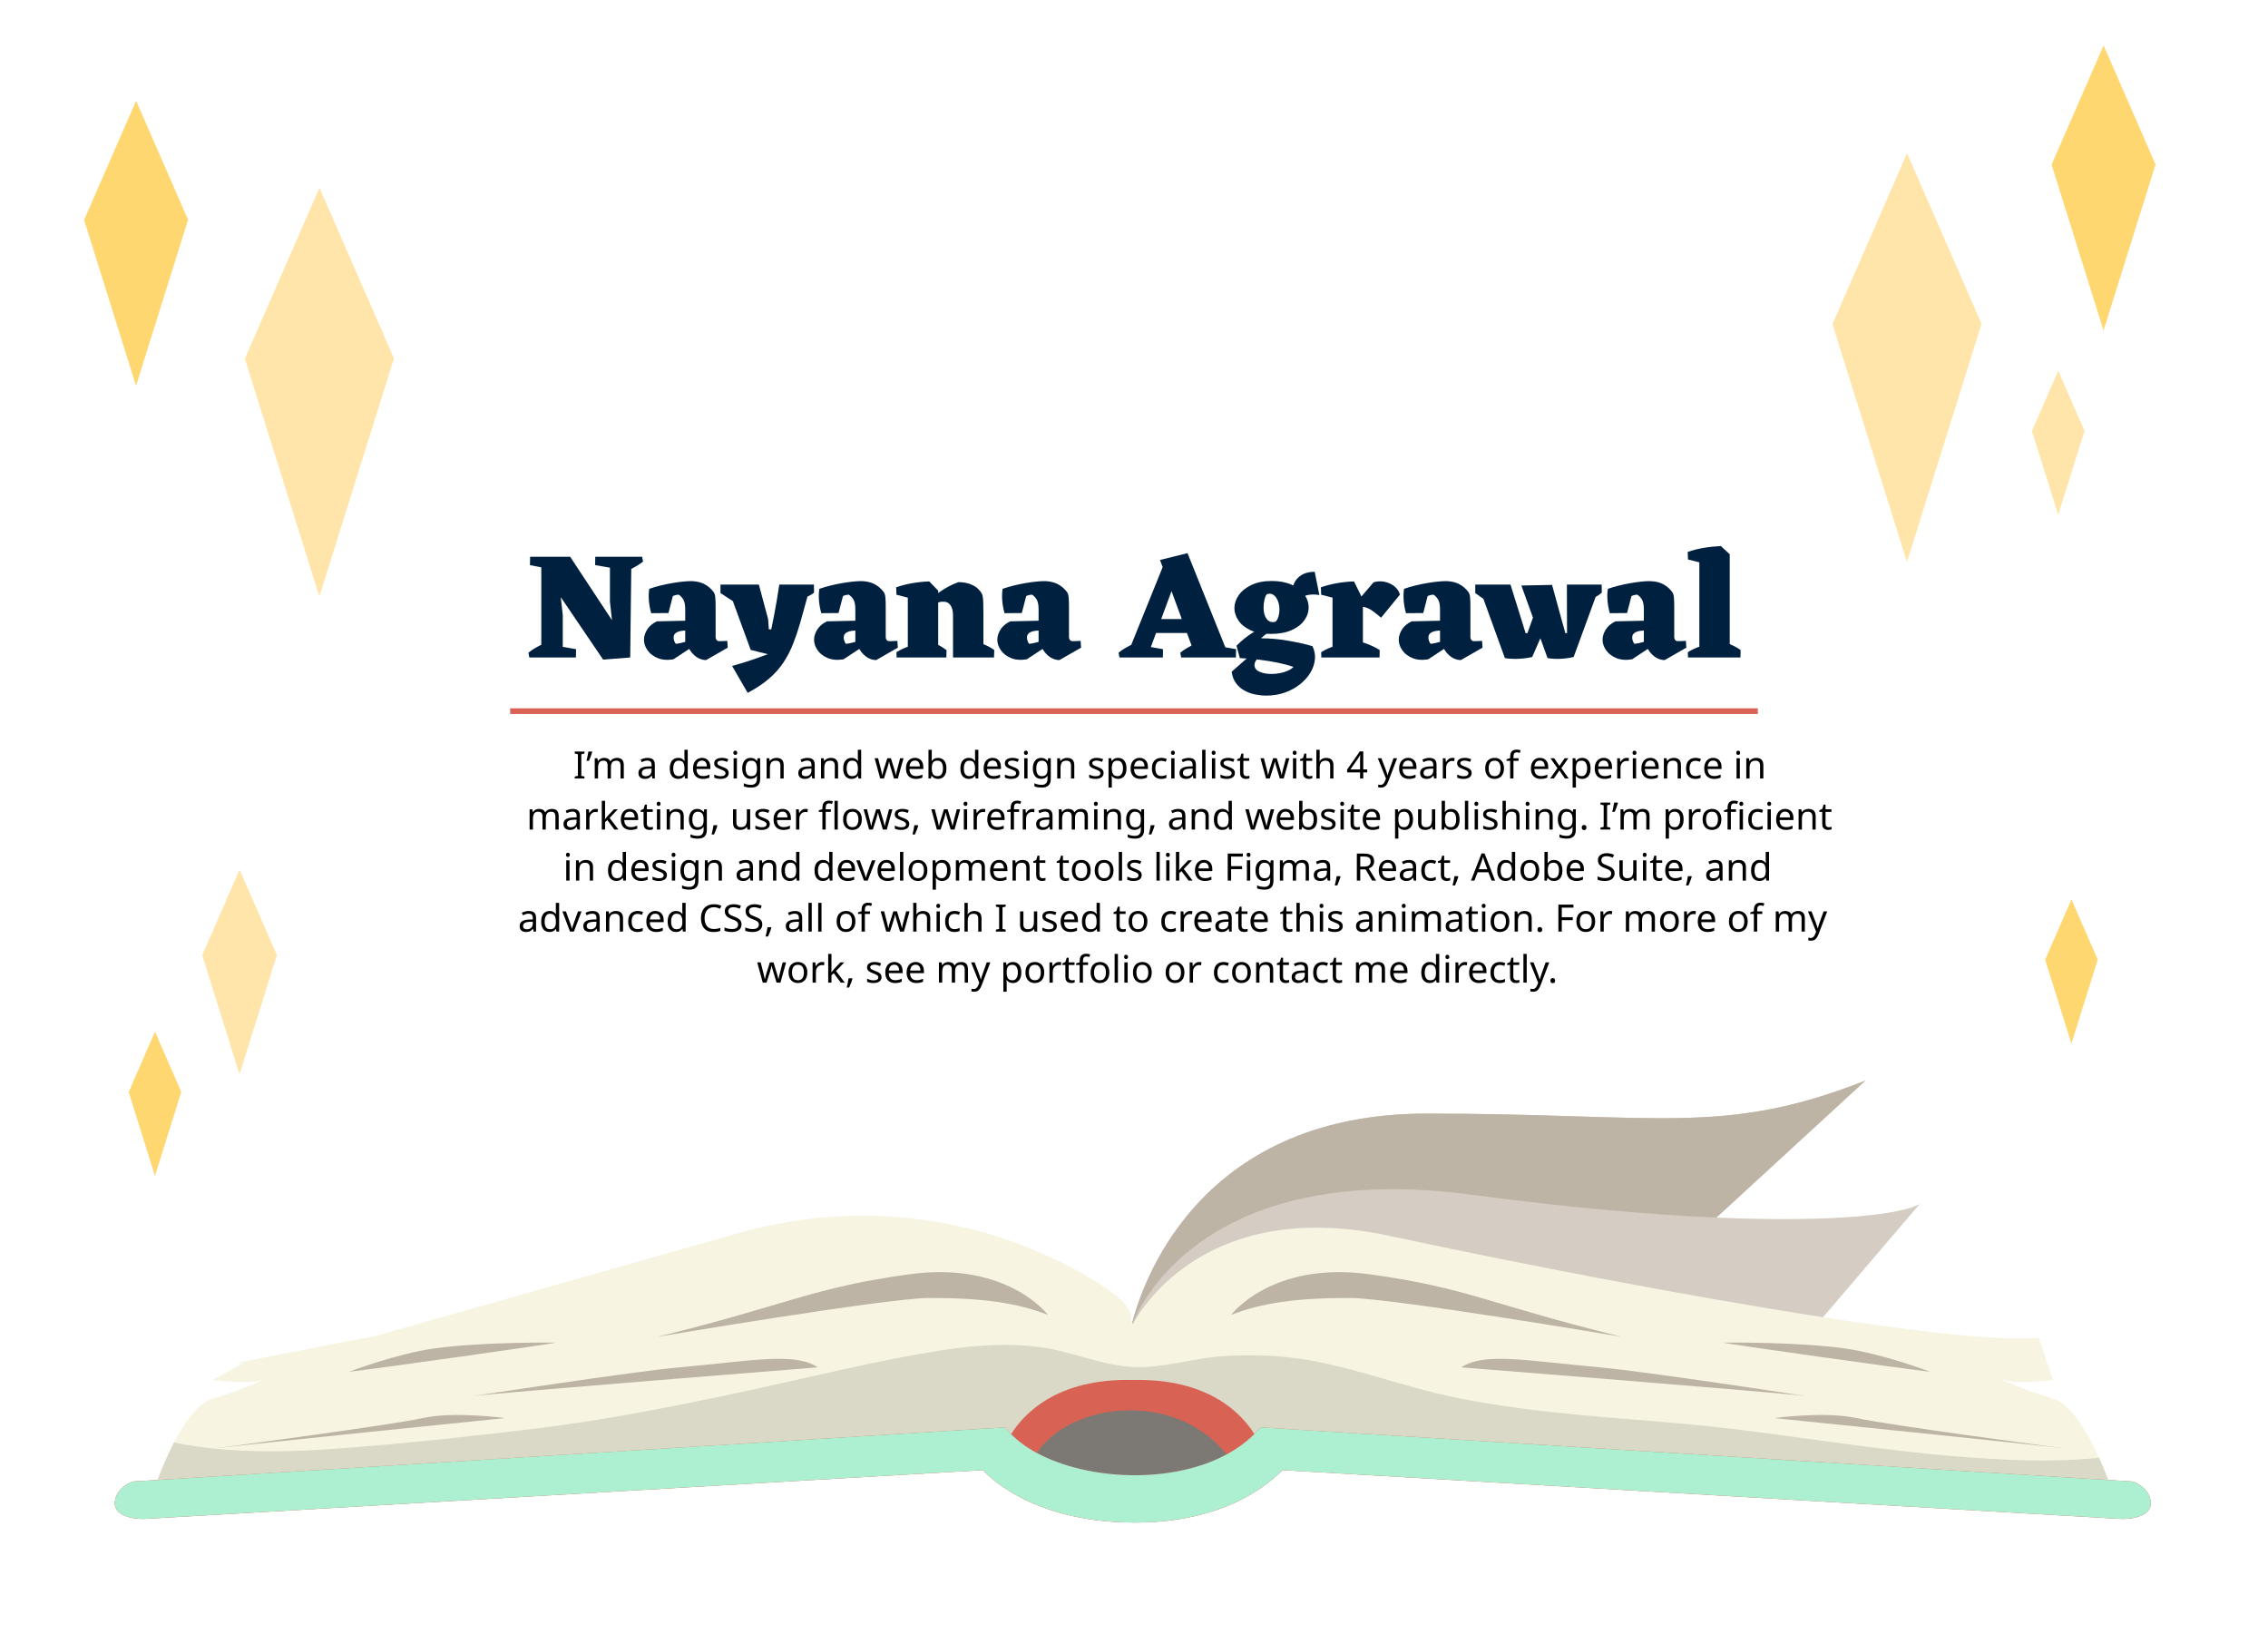
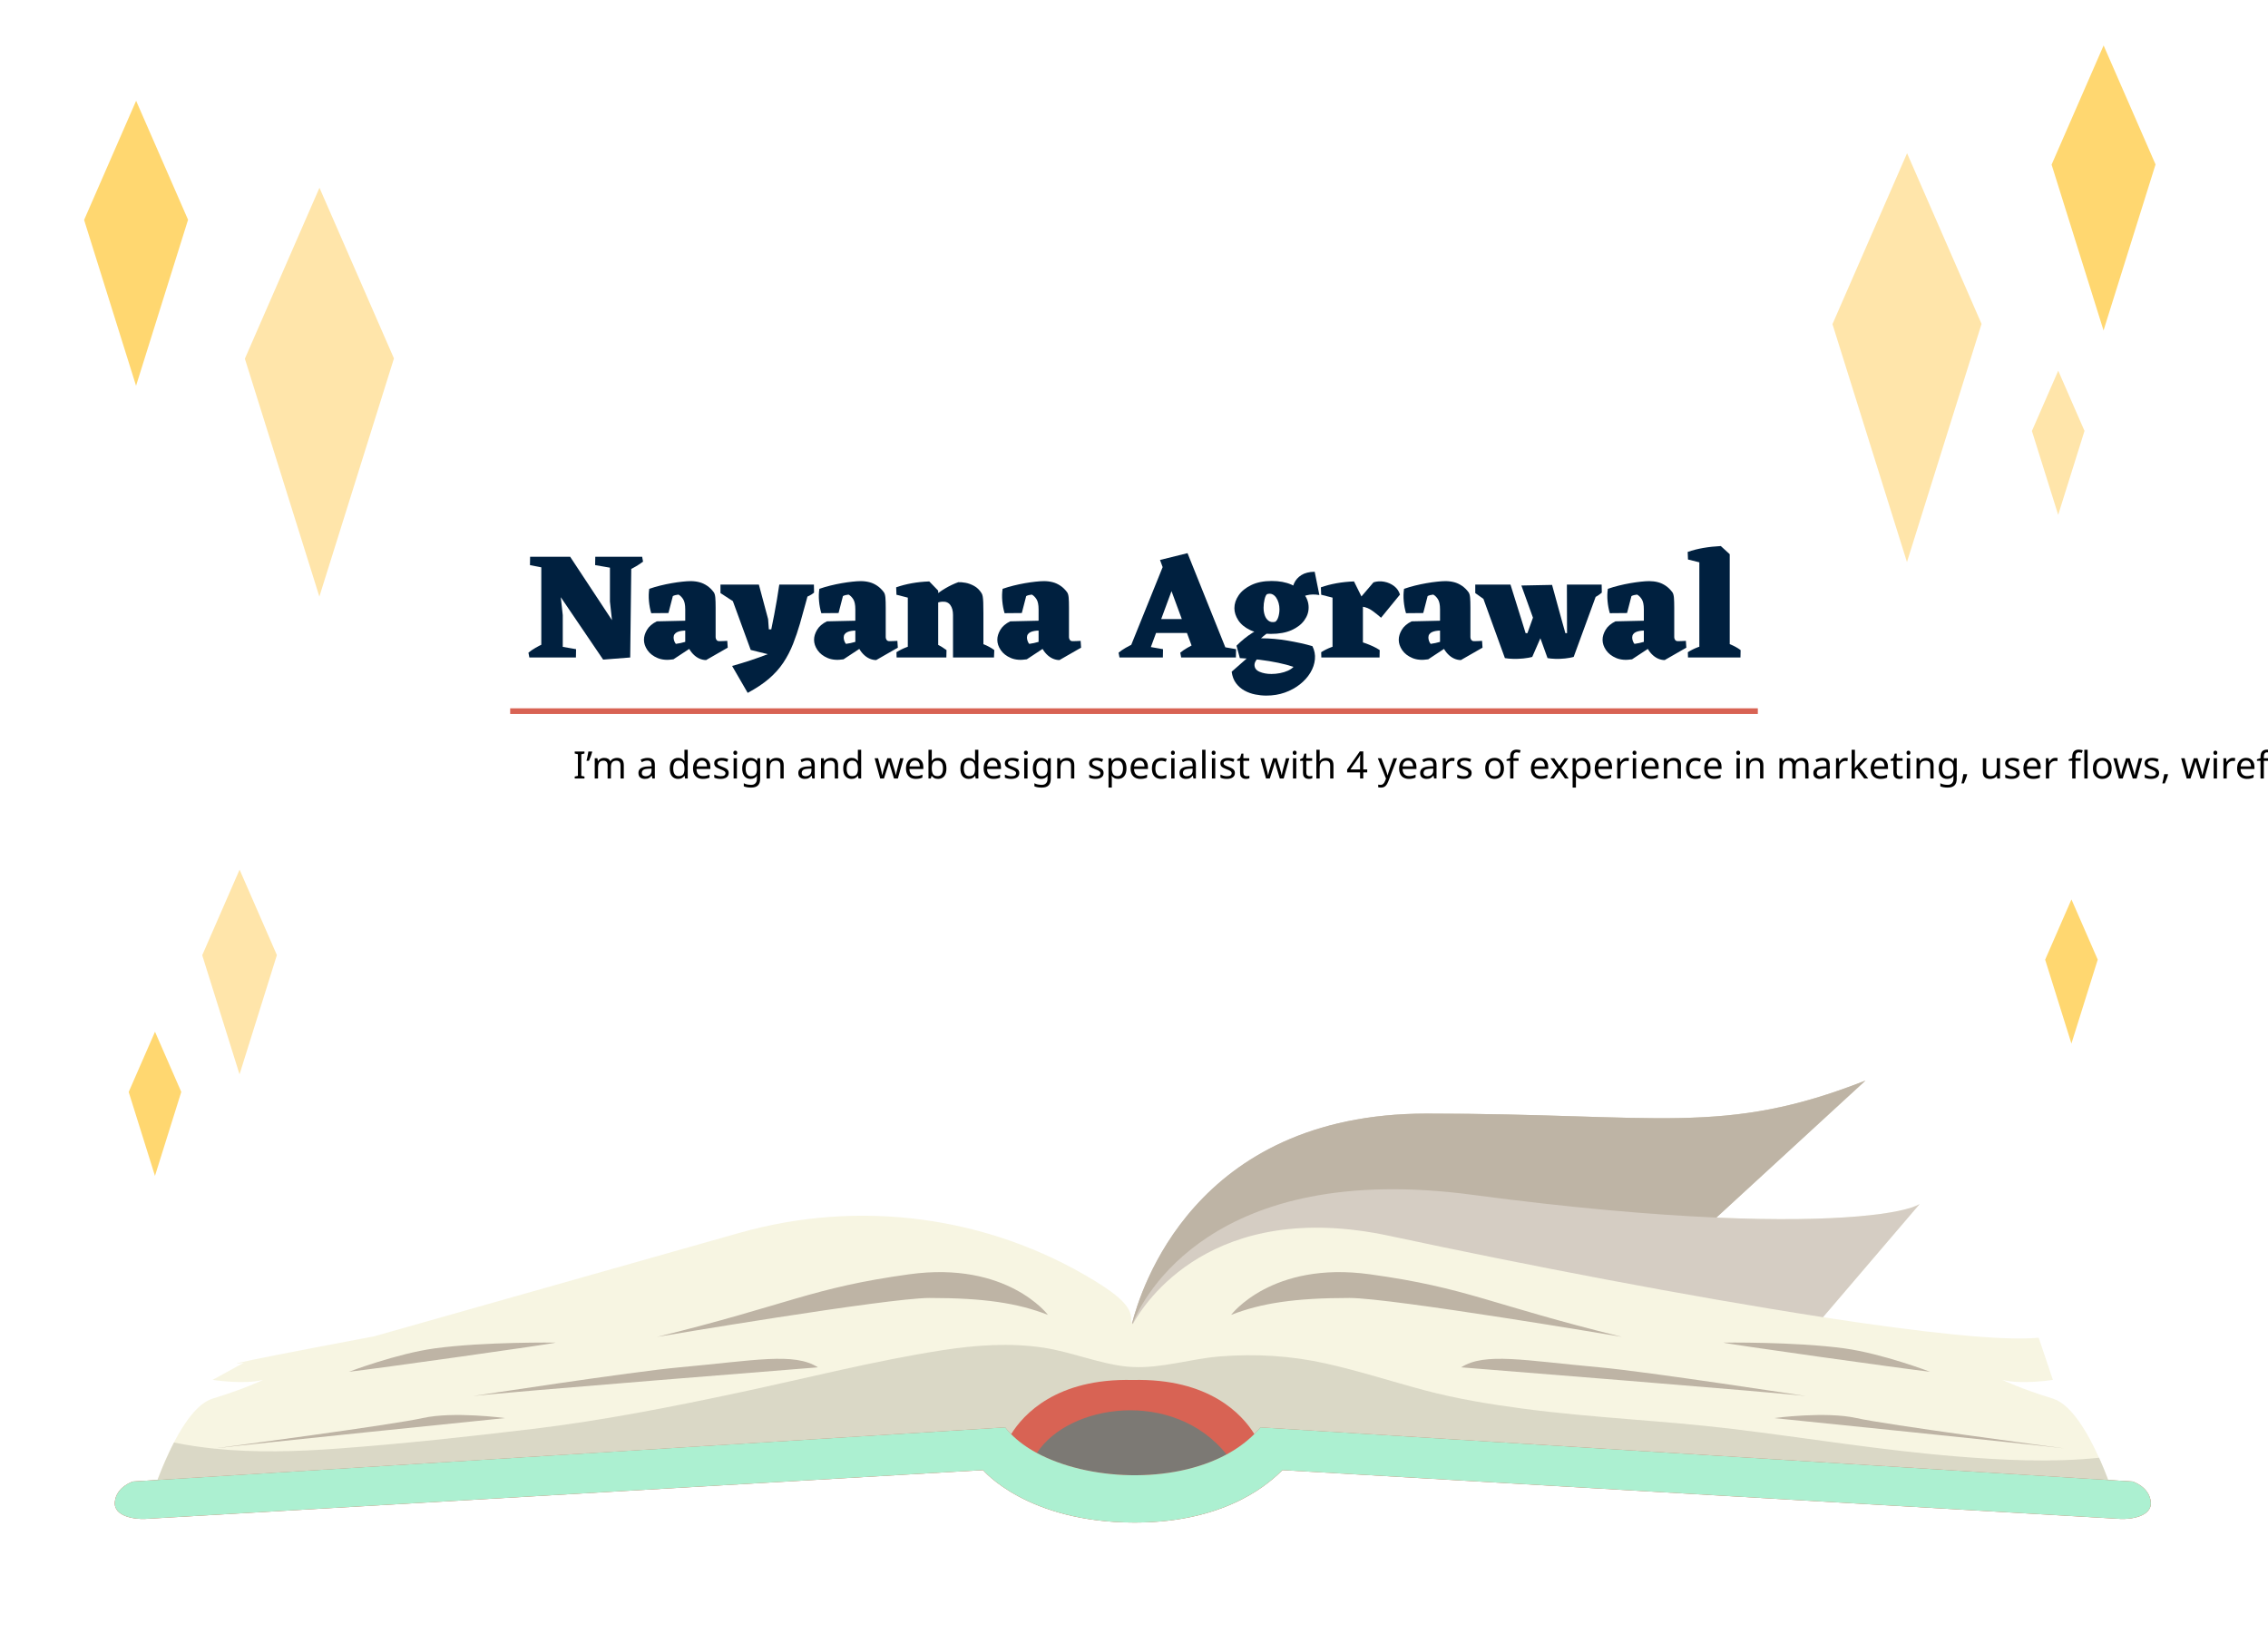
<svg xmlns="http://www.w3.org/2000/svg" id="Layer_1" data-name="Layer 1" version="1.1" viewBox="0 0 1200 864">
  <g class="book">
    <path d="M391.39,652.23c63.19-17.9,131.1-9.06,187.23,25.04,14.64,8.89,20.58,14.91,19.86,21.73.2.33.37.63.53.92,4.32-16.43,34.41-110.76,155.76-110.76s157.04,12.08,232.21-17.45l-78.87,72.47c65.14,2.83,99.09-2.15,107.56-7.14l-51.12,59.84c52.21,8.04,95,12.75,114.12,10.85l7.52,22.31s-16.7,2.62-26.72,0c0,0,9.19,4.54,26.72,9.91,9.82,3.01,18.58,18.35,24.39,31.28,0,0,0,0,0,0,.23.5.44,1,.66,1.49.07.16.14.32.21.48.2.45.39.9.58,1.34.09.2.17.41.26.61.18.42.35.84.52,1.25.09.21.17.42.26.62.17.41.33.82.49,1.21.08.19.15.37.22.55.16.39.31.79.46,1.17.07.17.13.34.2.51.15.39.31.79.45,1.16.02.06.04.11.06.17.16.41.31.82.46,1.2l12.93.8s8.77,2.69,9.6,10.74c.83,8.05-11.31,9.3-15.96,9.04l-443.42-25.82c-5.24,4.92-27.42,27.75-78.28,27.75-56.99,0-80.16-27.75-80.16-27.75l-443.42,25.82c-4.65.26-16.79-.98-15.96-9.04.84-8.05,9.6-10.74,9.6-10.74l12.93-.8c1.51-4.02,3.65-9.34,6.28-14.88.01-.02.02-.05.03-.07.38-.8.77-1.6,1.16-2.4,0-.02.02-.04.03-.06.41-.82.82-1.63,1.25-2.45h0c5.53-10.59,12.67-20.8,20.48-23.19,17.54-5.37,26.72-9.91,26.72-9.91-10.02,2.62-26.72,0-26.72,0l16.47-9.04s-27.7,4.2,69-14l193.39-54.77Z" style="fill: #f7f5e2; stroke-width: 0px;" />
    <path d="M1137.96,794.54c-.83-8.05-9.6-10.74-9.6-10.74l-12.93-.8h0c-.15-.39-.3-.79-.45-1.2-.02-.06-.04-.11-.06-.17-.14-.38-.3-.77-.45-1.16-.07-.17-.13-.34-.2-.51-.15-.38-.31-.77-.46-1.17-.07-.18-.15-.37-.22-.55-.16-.4-.33-.8-.49-1.21-.08-.21-.17-.41-.26-.62-.17-.41-.34-.83-.52-1.25-.09-.2-.17-.41-.26-.61-.19-.44-.38-.89-.58-1.34-.07-.16-.14-.32-.21-.48-.22-.49-.44-.99-.66-1.49-25.1,2.59-50.87,1.28-75.61-.73-39.61-3.22-78.84-9.74-118.27-14.52-36.89-4.47-74.08-5.84-110.94-10.74-17.52-2.33-34.95-5.17-52.05-9.72-17.47-4.65-34.7-10.27-52.36-14.19-18.56-4.12-36.8-5.19-55.74-3.73-15.42,1.19-30.98,6.43-46.5,5.59-1.02-.05-2.04-.09-3.06-.2-14.99-1.64-29.14-7.76-44.03-10.01-17.67-2.66-35.95-1.38-53.52,1.36-35.6,5.55-70.85,14.56-106.08,22.08-36.66,7.83-73.46,15.1-110.71,19.57-34.09,4.08-68.49,7.84-102.73,10.36-21.8,1.61-44,2.3-65.83.03-7.08-.74-14.13-1.78-21.1-3.22h0c-.43.82-.84,1.64-1.25,2.45,0,.02-.02.04-.03.06-.4.8-.79,1.6-1.16,2.4-.01.02-.02.05-.03.07-2.63,5.55-4.77,10.87-6.28,14.88h0l-12.93.8s-8.77,2.69-9.6,10.74c-.83,8.05,11.31,9.3,15.96,9.04l443.42-25.82s23.18,27.75,80.16,27.75c50.86,0,73.04-22.83,78.28-27.75l443.42,25.82c4.65.26,16.79-.98,15.96-9.04Z" style="fill: #dad8c6; stroke-width: 0px;" />
    <path d="M1137.96,794.54c-.83-8.05-9.6-10.74-9.6-10.74l-12.93-.8h0l-448.54-27.84c-1.02,1.22-2.1,2.39-3.22,3.52-6.42-10.32-23.85-29.57-64.31-28.59-40.56-.99-57.98,18.36-64.36,28.67-1.14-1.16-2.22-2.35-3.17-3.6l-448.54,27.84h0l-12.93.8s-8.77,2.69-9.6,10.74c-.83,8.05,11.31,9.3,15.96,9.04l443.42-25.82s23.18,27.75,80.16,27.75c50.86,0,73.04-22.83,78.28-27.75l443.42,25.82c4.65.26,16.79-.98,15.96-9.04Z" style="fill: #d86354; stroke-width: 0px;" />
    <path d="M548.62,768.73c26.81,14.43,71.03,16.61,100.39.74-28.27-35.06-83.68-26.7-100.39-.74Z" style="fill: #7c7974; stroke-width: 0px;" />
    <path d="M1137.96,794.54c-.83-8.05-9.6-10.74-9.6-10.74l-12.93-.8h0l-448.54-27.84c-1.02,1.22-2.1,2.39-3.22,3.52-4.23,4.25-9.18,7.83-14.65,10.79-29.37,15.87-73.58,13.69-100.39-.74-5.31-2.86-9.93-6.19-13.62-9.97-1.14-1.16-2.22-2.35-3.17-3.6l-448.54,27.84h0l-12.93.8s-8.77,2.69-9.6,10.74c-.83,8.05,11.31,9.3,15.96,9.04l443.42-25.82s23.18,27.75,80.16,27.75c50.86,0,73.04-22.83,78.28-27.75l443.42,25.82c4.65.26,16.79-.98,15.96-9.04Z" style="fill: #acf0d1; stroke-width: 0px;" />
    <path d="M908.12,644.18l78.87-72.47c-75.18,29.53-108.62,17.45-232.21,17.45s-151.44,94.33-155.76,110.76c.07.12.13.24.19.34.05.09.11.19.15.27,5.98-10.93,41.64-66.87,136-46.64,69.95,14.99,158.26,32.06,229.19,42.98l51.12-59.84c-8.47,4.99-42.42,9.98-107.56,7.14Z" style="fill: #d5cdc3; stroke-width: 0px;" />
    <path d="M651.38,695.65c16.11-6.26,33.89-8.95,62.65-8.95,22.37,0,144.14,20.58,144.14,20.58-69.86-17.13-81.49-25.95-133.4-33.11-51.91-7.16-73.39,21.48-73.39,21.48Z" style="fill: #beb4a5; stroke-width: 0px;" />
    <path d="M846.37,723.4c-39.94-3.6-60.74-8.05-73.27,0,0,0,169.14,13.42,182.57,15.21,0,0-84.43-12.97-109.3-15.21Z" style="fill: #beb4a5; stroke-width: 0px;" />
    <path d="M938.66,750.25s137.27,13.95,153.33,16.01c-8.34-1.11-94.06-12.5-109.7-16.01-16.44-3.69-43.63,0-43.63,0Z" style="fill: #beb4a5; stroke-width: 0px;" />
    <path d="M911.81,710.31c1.34.67,96.99,14.1,109.41,15.44,0,0-25.31-9.67-45.64-12.42-26.18-3.53-63.76-3.02-63.76-3.02Z" style="fill: #beb4a5; stroke-width: 0px;" />
    <path d="M491.82,686.7c28.75,0,46.54,2.68,62.65,8.95,0,0-21.48-28.64-73.39-21.48-51.91,7.16-63.54,15.98-133.4,33.11,0,0,121.77-20.58,144.14-20.58Z" style="fill: #beb4a5; stroke-width: 0px;" />
    <path d="M359.48,723.4c-24.86,2.24-109.29,15.21-109.29,15.21,13.42-1.79,182.57-15.21,182.57-15.21-12.53-8.05-33.34-3.6-73.27,0Z" style="fill: #beb4a5; stroke-width: 0px;" />
    <path d="M223.56,750.25c-15.64,3.51-101.36,14.91-109.7,16.01,16.05-2.06,153.33-16.01,153.33-16.01,0,0-27.18-3.69-43.63,0Z" style="fill: #beb4a5; stroke-width: 0px;" />
    <path d="M230.28,713.33c-20.33,2.74-45.64,12.42-45.64,12.42,12.42-1.34,108.06-14.77,109.41-15.44,0,0-37.59-.51-63.76,3.02Z" style="fill: #beb4a5; stroke-width: 0px;" />
    <path d="M778.91,632.11c52.22,6.93,95.01,10.57,129.21,12.06l78.87-72.47c-75.18,29.53-108.62,17.45-232.21,17.45s-151.44,94.33-155.76,110.76c.07.12.13.24.19.34,5.47-13.43,41.8-86.46,179.7-68.15Z" style="fill: #beb4a5; stroke-width: 0px;" />
  </g>
  <polygon class="diamond" points="1113 24 1113 24.1 1085.5 87.1 1113 174.88 1113 174.79 1140.5 87 1127.56 57.35 1113 24" style="fill: #ffd770; stroke-width: 0px;" />
  <polygon class="diamond" points="1009 81 1009 81.14 969.56 171.5 1009 297.42 1009 297.28 1048.44 171.36 1029.88 128.84 1009 81" style="fill: #ffe5aa; stroke-width: 0px;" />
  <polygon class="diamond" points="1089 196.1 1089 196.15 1075.09 228.02 1089 272.42 1089 272.37 1102.91 227.97 1096.36 212.97 1089 196.1" style="fill: #ffe5aa; stroke-width: 0px;" />
  <polygon class="diamond" points="72 53.27 72 53.36 44.5 116.36 72 204.15 72 204.06 99.5 116.27 86.56 86.62 72 53.27" style="fill: #ffd770; stroke-width: 0px;" />
  <polygon class="diamond" points="169 99.27 169 99.41 129.56 189.77 169 315.69 169 315.55 208.44 189.63 189.88 147.11 169 99.27" style="fill: #ffe5aa; stroke-width: 0px;" />
  <polygon class="diamond" points="82 545.82 82 545.87 68.09 577.73 82 622.14 82 622.09 95.91 577.69 89.36 562.69 82 545.82" style="fill: #ffd770; stroke-width: 0px;" />
  <polygon class="diamond" points="126.75 460.06 126.75 460.13 107 505.37 126.75 568.42 126.75 568.35 146.5 505.3 137.21 484.01 126.75 460.06" style="fill: #ffe5aa; stroke-width: 0px;" />
  <polygon class="diamond" points="1096 475.82 1096 475.87 1082.09 507.73 1096 552.14 1096 552.09 1109.91 507.69 1103.36 492.69 1096 475.82" style="fill: #ffd770; stroke-width: 0px;" />
  <g class="full-name">
    <path class="name-letter" d="M280.08,347.85l-.48-2.56c1.12-.91,2.35-1.75,3.68-2.52,1.33-.77,2.75-1.51,4.24-2.2l.08,7.28h-7.52ZM290.16,300.89l-9.76-1.92.08-4.4h9.92l-.24,6.32ZM286.4,347.85v-53.28h15.36l-6.24,10.56,2.24,20.32v22.4h-11.36ZM319.12,348.97l-31.6-46.56.08-7.84h14.08l29.92,45.36-2.08,6.88-10.4,2.16ZM293.52,347.85l.24-6.32,11.04,1.92-.08,4.4h-11.2ZM325.92,300.89l-11.04-1.92.08-4.4h11.2l-.24,6.32ZM319.12,348.97l6.48-4.48-2.88-26.24v-23.68h11.36l-.64,53.28-14.32,1.12ZM332.32,301.85l-.08-7.28h7.52l.48,2.56c-1.12.85-2.33,1.67-3.64,2.44-1.31.77-2.73,1.53-4.28,2.28Z" style="fill: #00203f; stroke-width: 0px;" />
    <path class="name-letter" d="M356.32,348.81c-3.25.53-6.05.31-8.4-.68-2.35-.99-4.13-2.37-5.36-4.16-1.23-1.79-1.84-3.61-1.84-5.48,0-1.71.53-3.47,1.6-5.28,1.07-1.81,2.8-3.31,5.2-4.48l17.76-.4v5.28h-2.56c-.8,0-1.59.07-2.36.2-.77.13-1.45.33-2.04.6-.59.27-1.05.64-1.4,1.12-.35.48-.52,1.07-.52,1.76,0,.53.11,1.12.32,1.76.21.64.51,1.17.88,1.6.85-.11,1.69-.25,2.52-.44.83-.19,1.65-.4,2.48-.64.83-.24,1.56-.44,2.2-.6l1.36,3.36-9.84,6.48ZM373.6,349.21c-1.23,0-2.43-.27-3.6-.8-1.17-.53-2.27-1.32-3.28-2.36-1.01-1.04-1.89-2.31-2.64-3.8l-1.52-.24v-19.6c0-2.51-.39-4.33-1.16-5.48-.77-1.15-1.59-1.93-2.44-2.36-.53.05-1.07.15-1.6.28-.53.13-.99.31-1.36.52l-2.32,8.96-9.12.08c-.59-1.97-.99-4.09-1.2-6.36-.21-2.27-.16-4.44.16-6.52,1.81-.64,3.75-1.21,5.8-1.72,2.05-.51,4.08-.93,6.08-1.28,2-.35,3.88-.61,5.64-.8,1.76-.19,3.23-.28,4.4-.28,1.6,0,3.12.19,4.56.56,1.44.37,2.81,1,4.12,1.88,1.31.88,2.49,2.04,3.56,3.48.43.64.69,1.6.8,2.88.11,1.28.16,3.04.16,5.28v15.6c0,.53.16,1.01.48,1.44.32.43.8.64,1.44.64s1.27-.01,1.88-.04c.61-.03,1.4-.07,2.36-.12l.24,3.6-11.44,6.56Z" style="fill: #00203f; stroke-width: 0px;" />
    <path class="name-letter" d="M397.2,324.17l-16-10.4v-4.48h20.24l-4.24,14.88ZM395.6,366.57l-8.24-14.24c3.25-.91,6.45-1.88,9.6-2.92,3.15-1.04,6.24-2.15,9.28-3.32-1.6-.37-3.12-.75-4.56-1.12-1.44-.37-2.93-.75-4.48-1.12l-11.68-31.92,16-2.64,4.88,18.24.4,5.44h1.28c.53-2.56,1.05-5.16,1.56-7.8.51-2.64.99-5.31,1.44-8,.45-2.69.87-5.32,1.24-7.88h16.64c-.91,3.2-1.83,6.56-2.76,10.08-.93,3.52-1.92,7.07-2.96,10.64s-2.23,7.07-3.56,10.48c-1.44,3.68-3.19,7.05-5.24,10.12-2.05,3.07-4.59,5.89-7.6,8.48-3.01,2.59-6.76,5.08-11.24,7.48ZM425.36,316.49l-9.6-7.2h14.88l.08,4.24c-.69.59-1.53,1.13-2.52,1.64-.99.51-1.93.95-2.84,1.32Z" style="fill: #00203f; stroke-width: 0px;" />
    <path class="name-letter" d="M446.32,348.81c-3.25.53-6.05.31-8.4-.68-2.35-.99-4.13-2.37-5.36-4.16-1.23-1.79-1.84-3.61-1.84-5.48,0-1.71.53-3.47,1.6-5.28,1.07-1.81,2.8-3.31,5.2-4.48l17.76-.4v5.28h-2.56c-.8,0-1.59.07-2.36.2-.77.13-1.45.33-2.04.6-.59.27-1.05.64-1.4,1.12-.35.48-.52,1.07-.52,1.76,0,.53.11,1.12.32,1.76.21.64.51,1.17.88,1.6.85-.11,1.69-.25,2.52-.44.83-.19,1.65-.4,2.48-.64.83-.24,1.56-.44,2.2-.6l1.36,3.36-9.84,6.48ZM463.6,349.21c-1.23,0-2.43-.27-3.6-.8-1.17-.53-2.27-1.32-3.28-2.36-1.01-1.04-1.89-2.31-2.64-3.8l-1.52-.24v-19.6c0-2.51-.39-4.33-1.16-5.48-.77-1.15-1.59-1.93-2.44-2.36-.53.05-1.07.15-1.6.28s-.99.31-1.36.52l-2.32,8.96-9.12.08c-.59-1.97-.99-4.09-1.2-6.36-.21-2.27-.16-4.44.16-6.52,1.81-.64,3.75-1.21,5.8-1.72,2.05-.51,4.08-.93,6.08-1.28,2-.35,3.88-.61,5.64-.8,1.76-.19,3.23-.28,4.4-.28,1.6,0,3.12.19,4.56.56,1.44.37,2.81,1,4.12,1.88,1.31.88,2.49,2.04,3.56,3.48.43.64.69,1.6.8,2.88.11,1.28.16,3.04.16,5.28v15.6c0,.53.16,1.01.48,1.44.32.43.8.64,1.44.64s1.27-.01,1.88-.04c.61-.03,1.4-.07,2.36-.12l.24,3.6-11.44,6.56Z" style="fill: #00203f; stroke-width: 0px;" />
    <path class="name-letter" d="M474.32,314.65l-.16-3.92c2.56-.91,5.32-1.62,8.28-2.16,2.96-.53,6.04-.85,9.24-.96l-.4,6.88-6.96,2.72-10-2.56ZM474.4,347.85l-.08-2.8c1.71-1.07,3.48-1.95,5.32-2.64,1.84-.69,3.59-1.23,5.24-1.6l-.64,7.04h-9.84ZM480.32,347.85v-35.6l11.36-4.64,4.72,4.88v35.36h-16.08ZM504.24,347.85v-22.48c0-2.19-.47-3.93-1.4-5.24-.93-1.31-2.33-1.91-4.2-1.8-1.23.05-2.52.39-3.88,1-1.36.61-2.71,1.36-4.04,2.24-1.33.88-2.64,1.8-3.92,2.76l-.08-1.68c2.13-2.4,4.33-4.56,6.6-6.48,2.27-1.92,4.56-3.56,6.88-4.92,2.32-1.36,4.6-2.44,6.84-3.24,1.07-.05,2.35.05,3.84.32,1.49.27,3.01.83,4.56,1.68s2.85,2.13,3.92,3.84c.27.43.47,1.01.6,1.76.13.75.23,1.79.28,3.12.05,1.33.08,3.2.08,5.6v23.52h-16.08ZM487.68,347.85l2.64-9.2c1.76.54,3.53,1.24,5.32,2.12,1.79.88,3.51,1.93,5.16,3.16l-.08,3.92h-13.04ZM511.6,347.85l2.64-9.2c1.76.54,3.76,1.24,6,2.12,2.24.88,4.19,1.93,5.84,3.16l-.16,3.92h-14.32Z" style="fill: #00203f; stroke-width: 0px;" />
    <path class="name-letter" d="M543.28,348.81c-3.25.53-6.05.31-8.4-.68-2.35-.99-4.13-2.37-5.36-4.16-1.23-1.79-1.84-3.61-1.84-5.48,0-1.71.53-3.47,1.6-5.28,1.07-1.81,2.8-3.31,5.2-4.48l17.76-.4v5.28h-2.56c-.8,0-1.59.07-2.36.2-.77.13-1.45.33-2.04.6-.59.27-1.05.64-1.4,1.12-.35.48-.52,1.07-.52,1.76,0,.53.11,1.12.32,1.76.21.64.51,1.17.88,1.6.85-.11,1.69-.25,2.52-.44.83-.19,1.65-.4,2.48-.64.83-.24,1.56-.44,2.2-.6l1.36,3.36-9.84,6.48ZM560.56,349.21c-1.23,0-2.43-.27-3.6-.8-1.17-.53-2.27-1.32-3.28-2.36-1.01-1.04-1.89-2.31-2.64-3.8l-1.52-.24v-19.6c0-2.51-.39-4.33-1.16-5.48-.77-1.15-1.59-1.93-2.44-2.36-.53.05-1.07.15-1.6.28s-.99.31-1.36.52l-2.32,8.96-9.12.08c-.59-1.97-.99-4.09-1.2-6.36-.21-2.27-.16-4.44.16-6.52,1.81-.64,3.75-1.21,5.8-1.72,2.05-.51,4.08-.93,6.08-1.28,2-.35,3.88-.61,5.64-.8,1.76-.19,3.23-.28,4.4-.28,1.6,0,3.12.19,4.56.56,1.44.37,2.81,1,4.12,1.88,1.31.88,2.49,2.04,3.56,3.48.43.64.69,1.6.8,2.88.11,1.28.16,3.04.16,5.28v15.6c0,.53.16,1.01.48,1.44.32.43.8.64,1.44.64s1.27-.01,1.88-.04c.61-.03,1.4-.07,2.36-.12l.24,3.6-11.44,6.56Z" style="fill: #00203f; stroke-width: 0px;" />
    <path class="name-letter" d="M592.32,347.85l-.48-2.56c1.12-.91,2.35-1.75,3.68-2.52,1.33-.77,2.75-1.51,4.24-2.2l.08,7.28h-7.52ZM595.84,347.85l20.88-51.68,8.72,1.44-18.56,50.24h-11.04ZM604.08,347.85l.24-6.32,11.04,1.92-.08,4.4h-11.2ZM608.16,334.89v-7.36h26.64v7.36h-26.64ZM632.8,347.85l-19.04-51.6,14.56-3.6,22.16,55.2h-17.68ZM624.96,347.85l-.48-2.56c1.12-.91,2.35-1.75,3.68-2.52s2.75-1.51,4.24-2.2l.88,7.28h-8.32ZM642.72,347.85l.24-6.32,11.04,1.92-.08,4.4h-11.2Z" style="fill: #00203f; stroke-width: 0px;" />
    <path class="name-letter" d="M670,368.01c-1.92,0-3.88-.2-5.88-.6s-3.88-1.08-5.64-2.04c-1.76-.96-3.25-2.25-4.48-3.88-1.23-1.63-2-3.67-2.32-6.12l12.56-11.04,7.68-.56c-1.87,1.01-3.4,1.99-4.6,2.92-1.2.93-2.09,1.81-2.68,2.64-.59.83-.88,1.64-.88,2.44,0,1.65.89,2.87,2.68,3.64,1.79.77,3.88,1.16,6.28,1.16,1.49,0,3-.15,4.52-.44,1.52-.29,2.91-.72,4.16-1.28,1.25-.56,2.25-1.24,3-2.04-2.35-.8-5.05-1.52-8.12-2.16-3.07-.64-6.32-1.17-9.76-1.6-3.44-.43-6.95-.72-10.52-.88l-1.76-6.56c1.39-1.39,2.77-2.64,4.16-3.76,1.39-1.12,2.84-2.16,4.36-3.12,1.52-.96,3.13-1.84,4.84-2.64l5.36,1.36c-1.12.64-2.16,1.32-3.12,2.04s-1.84,1.45-2.64,2.2c2.35,0,4.71.11,7.08.32,2.37.21,4.72.52,7.04.92,2.32.4,4.59.84,6.8,1.32,2.21.48,4.31,1.01,6.28,1.6,1.12,2.24,1.56,4.57,1.32,7-.24,2.43-1.04,4.77-2.4,7.04-1.36,2.27-3.2,4.32-5.52,6.16-2.32,1.84-4.99,3.29-8,4.36-3.01,1.07-6.28,1.6-9.8,1.6ZM672.4,335.37c-4.48,0-8.13-.68-10.96-2.04-2.83-1.36-4.92-3.09-6.28-5.2-1.36-2.11-2.04-4.23-2.04-6.36,0-2.35.75-4.61,2.24-6.8,1.49-2.19,3.72-4,6.68-5.44s6.57-2.16,10.84-2.16c4,0,7.47.64,10.4,1.92,2.93,1.28,5.19,2.99,6.76,5.12,1.57,2.13,2.36,4.45,2.36,6.96s-.76,4.67-2.28,6.8c-1.52,2.13-3.76,3.87-6.72,5.2-2.96,1.33-6.63,2-11,2ZM674.72,328.97c.69-.43,1.24-1.28,1.64-2.56.4-1.28.6-2.67.6-4.16,0-1.07-.15-2.13-.44-3.2-.29-1.07-.72-2.01-1.28-2.84-.56-.83-1.24-1.43-2.04-1.8-.8-.37-1.73-.4-2.8-.08-.53.37-.97,1.29-1.32,2.76-.35,1.47-.52,2.95-.52,4.44s.21,2.79.64,4.04c.43,1.25,1.11,2.21,2.04,2.88.93.67,2.09.84,3.48.52ZM684.16,319.69c-.48-1.76-.71-3.61-.68-5.56.03-1.95.44-3.8,1.24-5.56.8-1.76,2.08-3.2,3.84-4.32,1.76-1.12,4.11-1.71,7.04-1.76l2.48,12.32c-4.85-.85-8.91.16-12.16,3.04l-1.76,1.84Z" style="fill: #00203f; stroke-width: 0px;" />
    <path class="name-letter" d="M699.04,314.65l-.16-3.92c2.56-.91,5.32-1.62,8.28-2.16,2.96-.53,6.04-.85,9.24-.96l-.4,6.88-6.96,2.72-10-2.56ZM699.12,347.85l-.08-2.8c1.71-1.07,3.48-1.95,5.32-2.64,1.84-.69,3.59-1.23,5.24-1.6l-.64,7.04h-9.84ZM705.04,347.85v-35.6l11.36-4.64,4.72,9.52v30.72h-16.08ZM711.12,328.17l2.88-5.2,12.72-14.88c1.81-.59,3.71-.69,5.68-.32,1.97.37,3.72,1.15,5.24,2.32,1.52,1.17,2.55,2.67,3.08,4.48l-10,12.24c-1.39-1.23-2.91-2.44-4.56-3.64-1.65-1.2-3.41-1.93-5.28-2.2l-9.76,7.2ZM716.56,347.85l2.64-8.56c1.17.32,2.37.71,3.6,1.16,1.23.45,2.45.96,3.68,1.52,1.23.56,2.4,1.21,3.52,1.96l-.08,3.92h-13.36Z" style="fill: #00203f; stroke-width: 0px;" />
    <path class="name-letter" d="M755.68,348.81c-3.25.53-6.05.31-8.4-.68-2.35-.99-4.13-2.37-5.36-4.16-1.23-1.79-1.84-3.61-1.84-5.48,0-1.71.53-3.47,1.6-5.28,1.07-1.81,2.8-3.31,5.2-4.48l17.76-.4v5.28h-2.56c-.8,0-1.59.07-2.36.2-.77.13-1.45.33-2.04.6-.59.27-1.05.64-1.4,1.12-.35.48-.52,1.07-.52,1.76,0,.53.11,1.12.32,1.76.21.64.51,1.17.88,1.6.85-.11,1.69-.25,2.52-.44.83-.19,1.65-.4,2.48-.64.83-.24,1.56-.44,2.2-.6l1.36,3.36-9.84,6.48ZM772.96,349.21c-1.23,0-2.43-.27-3.6-.8-1.17-.53-2.27-1.32-3.28-2.36-1.01-1.04-1.89-2.31-2.64-3.8l-1.52-.24v-19.6c0-2.51-.39-4.33-1.16-5.48-.77-1.15-1.59-1.93-2.44-2.36-.53.05-1.07.15-1.6.28s-.99.31-1.36.52l-2.32,8.96-9.12.08c-.59-1.97-.99-4.09-1.2-6.36-.21-2.27-.16-4.44.16-6.52,1.81-.64,3.75-1.21,5.8-1.72,2.05-.51,4.08-.93,6.08-1.28,2-.35,3.88-.61,5.64-.8,1.76-.19,3.23-.28,4.4-.28,1.6,0,3.12.19,4.56.56,1.44.37,2.81,1,4.12,1.88,1.31.88,2.49,2.04,3.56,3.48.43.64.69,1.6.8,2.88.11,1.28.16,3.04.16,5.28v15.6c0,.53.16,1.01.48,1.44.32.43.8.64,1.44.64s1.27-.01,1.88-.04c.61-.03,1.4-.07,2.36-.12l.24,3.6-11.44,6.56Z" style="fill: #00203f; stroke-width: 0px;" />
    <path class="name-letter" d="M795.2,324.17l-14.64-10.4v-4.48h18.56l-3.92,14.88ZM796.24,348.17l-13.2-36.4,16.16-2.48,5.92,18.96,2.08,6.72h.96l3.92-10.96,6.16,2-1.52,7.76-6,13.76c-1.28.37-2.85.65-4.72.84-1.87.19-3.68.25-5.44.2-1.76-.05-3.2-.19-4.32-.4ZM818.8,348.17l-13.84-38.4,16.24-.32,5.2,18.96,1.84,6.56h.88l-.08-25.68h17.6l-14,38.24c-1.28.37-2.8.65-4.56.84-1.76.19-3.47.25-5.12.2-1.65-.05-3.04-.19-4.16-.4ZM842.8,316.49l-9.6-7.2h14.24l.08,4.24c-.69.59-1.43,1.13-2.2,1.64-.77.51-1.61.95-2.52,1.32Z" style="fill: #00203f; stroke-width: 0px;" />
    <path class="name-letter" d="M863.52,348.81c-3.25.53-6.05.31-8.4-.68-2.35-.99-4.13-2.37-5.36-4.16-1.23-1.79-1.84-3.61-1.84-5.48,0-1.71.53-3.47,1.6-5.28,1.07-1.81,2.8-3.31,5.2-4.48l17.76-.4v5.28h-2.56c-.8,0-1.59.07-2.36.2-.77.13-1.45.33-2.04.6-.59.27-1.05.64-1.4,1.12-.35.48-.52,1.07-.52,1.76,0,.53.11,1.12.32,1.76.21.64.51,1.17.88,1.6.85-.11,1.69-.25,2.52-.44.83-.19,1.65-.4,2.48-.64.83-.24,1.56-.44,2.2-.6l1.36,3.36-9.84,6.48ZM880.8,349.21c-1.23,0-2.43-.27-3.6-.8-1.17-.53-2.27-1.32-3.28-2.36-1.01-1.04-1.89-2.31-2.64-3.8l-1.52-.24v-19.6c0-2.51-.39-4.33-1.16-5.48-.77-1.15-1.59-1.93-2.44-2.36-.53.05-1.07.15-1.6.28s-.99.31-1.36.52l-2.32,8.96-9.12.08c-.59-1.97-.99-4.09-1.2-6.36-.21-2.27-.16-4.44.16-6.52,1.81-.64,3.75-1.21,5.8-1.72,2.05-.51,4.08-.93,6.08-1.28,2-.35,3.88-.61,5.64-.8,1.76-.19,3.23-.28,4.4-.28,1.6,0,3.12.19,4.56.56,1.44.37,2.81,1,4.12,1.88,1.31.88,2.49,2.04,3.56,3.48.43.64.69,1.6.8,2.88.11,1.28.16,3.04.16,5.28v15.6c0,.53.16,1.01.48,1.44.32.43.8.64,1.44.64s1.27-.01,1.88-.04c.61-.03,1.4-.07,2.36-.12l.24,3.6-11.44,6.56Z" style="fill: #00203f; stroke-width: 0px;" />
    <path class="name-letter" d="M893.12,296.01l-.16-4c2.56-.91,5.32-1.61,8.28-2.12,2.96-.51,6.04-.84,9.24-1l-.4,6.88-6.96,2.72-10-2.48ZM893.12,347.85l-.08-2.8c1.71-1.07,3.48-1.95,5.32-2.64,1.84-.69,3.59-1.23,5.24-1.6l-.64,7.04h-9.84ZM899.12,347.85v-54.32l11.36-4.64,4.72,4.32v54.64h-16.08ZM906.56,347.85l2.64-9.2c1.76.54,3.75,1.24,5.96,2.12,2.21.88,4.15,1.93,5.8,3.16l-.08,3.92h-14.32Z" style="fill: #00203f; stroke-width: 0px;" />
  </g>
-   <text class="bio-text" transform="translate(303.29 411.88)" style="fill: #000; font-family: Ebrima, Ebrima; font-size: 20px;">
-     <tspan x="0" y="0">I’m a design and web design specialist with 4 years of experience in </tspan>
-     <tspan x="-24.77" y="27">marketing, user flows, wireframing, and website publishing. I’m
-       proficient </tspan>
-     <tspan x="-5.4" y="54">in design and development tools like Figma, React, Adobe Suite, and </tspan>
-     <tspan x="-29.26" y="81">advanced CSS, all of which I used to create this animation. For more
-       of my </tspan>
-     <tspan x="97.13" y="108">work, see my portfolio or contact me directly. </tspan>
-   </text>
+   <g class="bio-container">
+     <text class="bio-text" transform="translate(303.29 411.88)" style="fill: #000; font-family: Ebrima, Ebrima; font-size: 20px;">
+       I’m a design and web design specialist with 4 years of experience in
+       marketing, user flows, wireframing, and website publishing. I’m
+       proficient in design and development tools like Figma, React, Adobe Suite, and
+       advanced CSS, all of which I used to create this animation. For more
+       of my work, see my portfolio or contact me directly.
+     </text>
+   </g>
  <line class="name-divider" x1="269.93" y1="376.24" x2="930.07" y2="376.24" style="fill: #00203f; stroke: #d86354; stroke-miterlimit: 10; stroke-width: 3px;" />
</svg>
